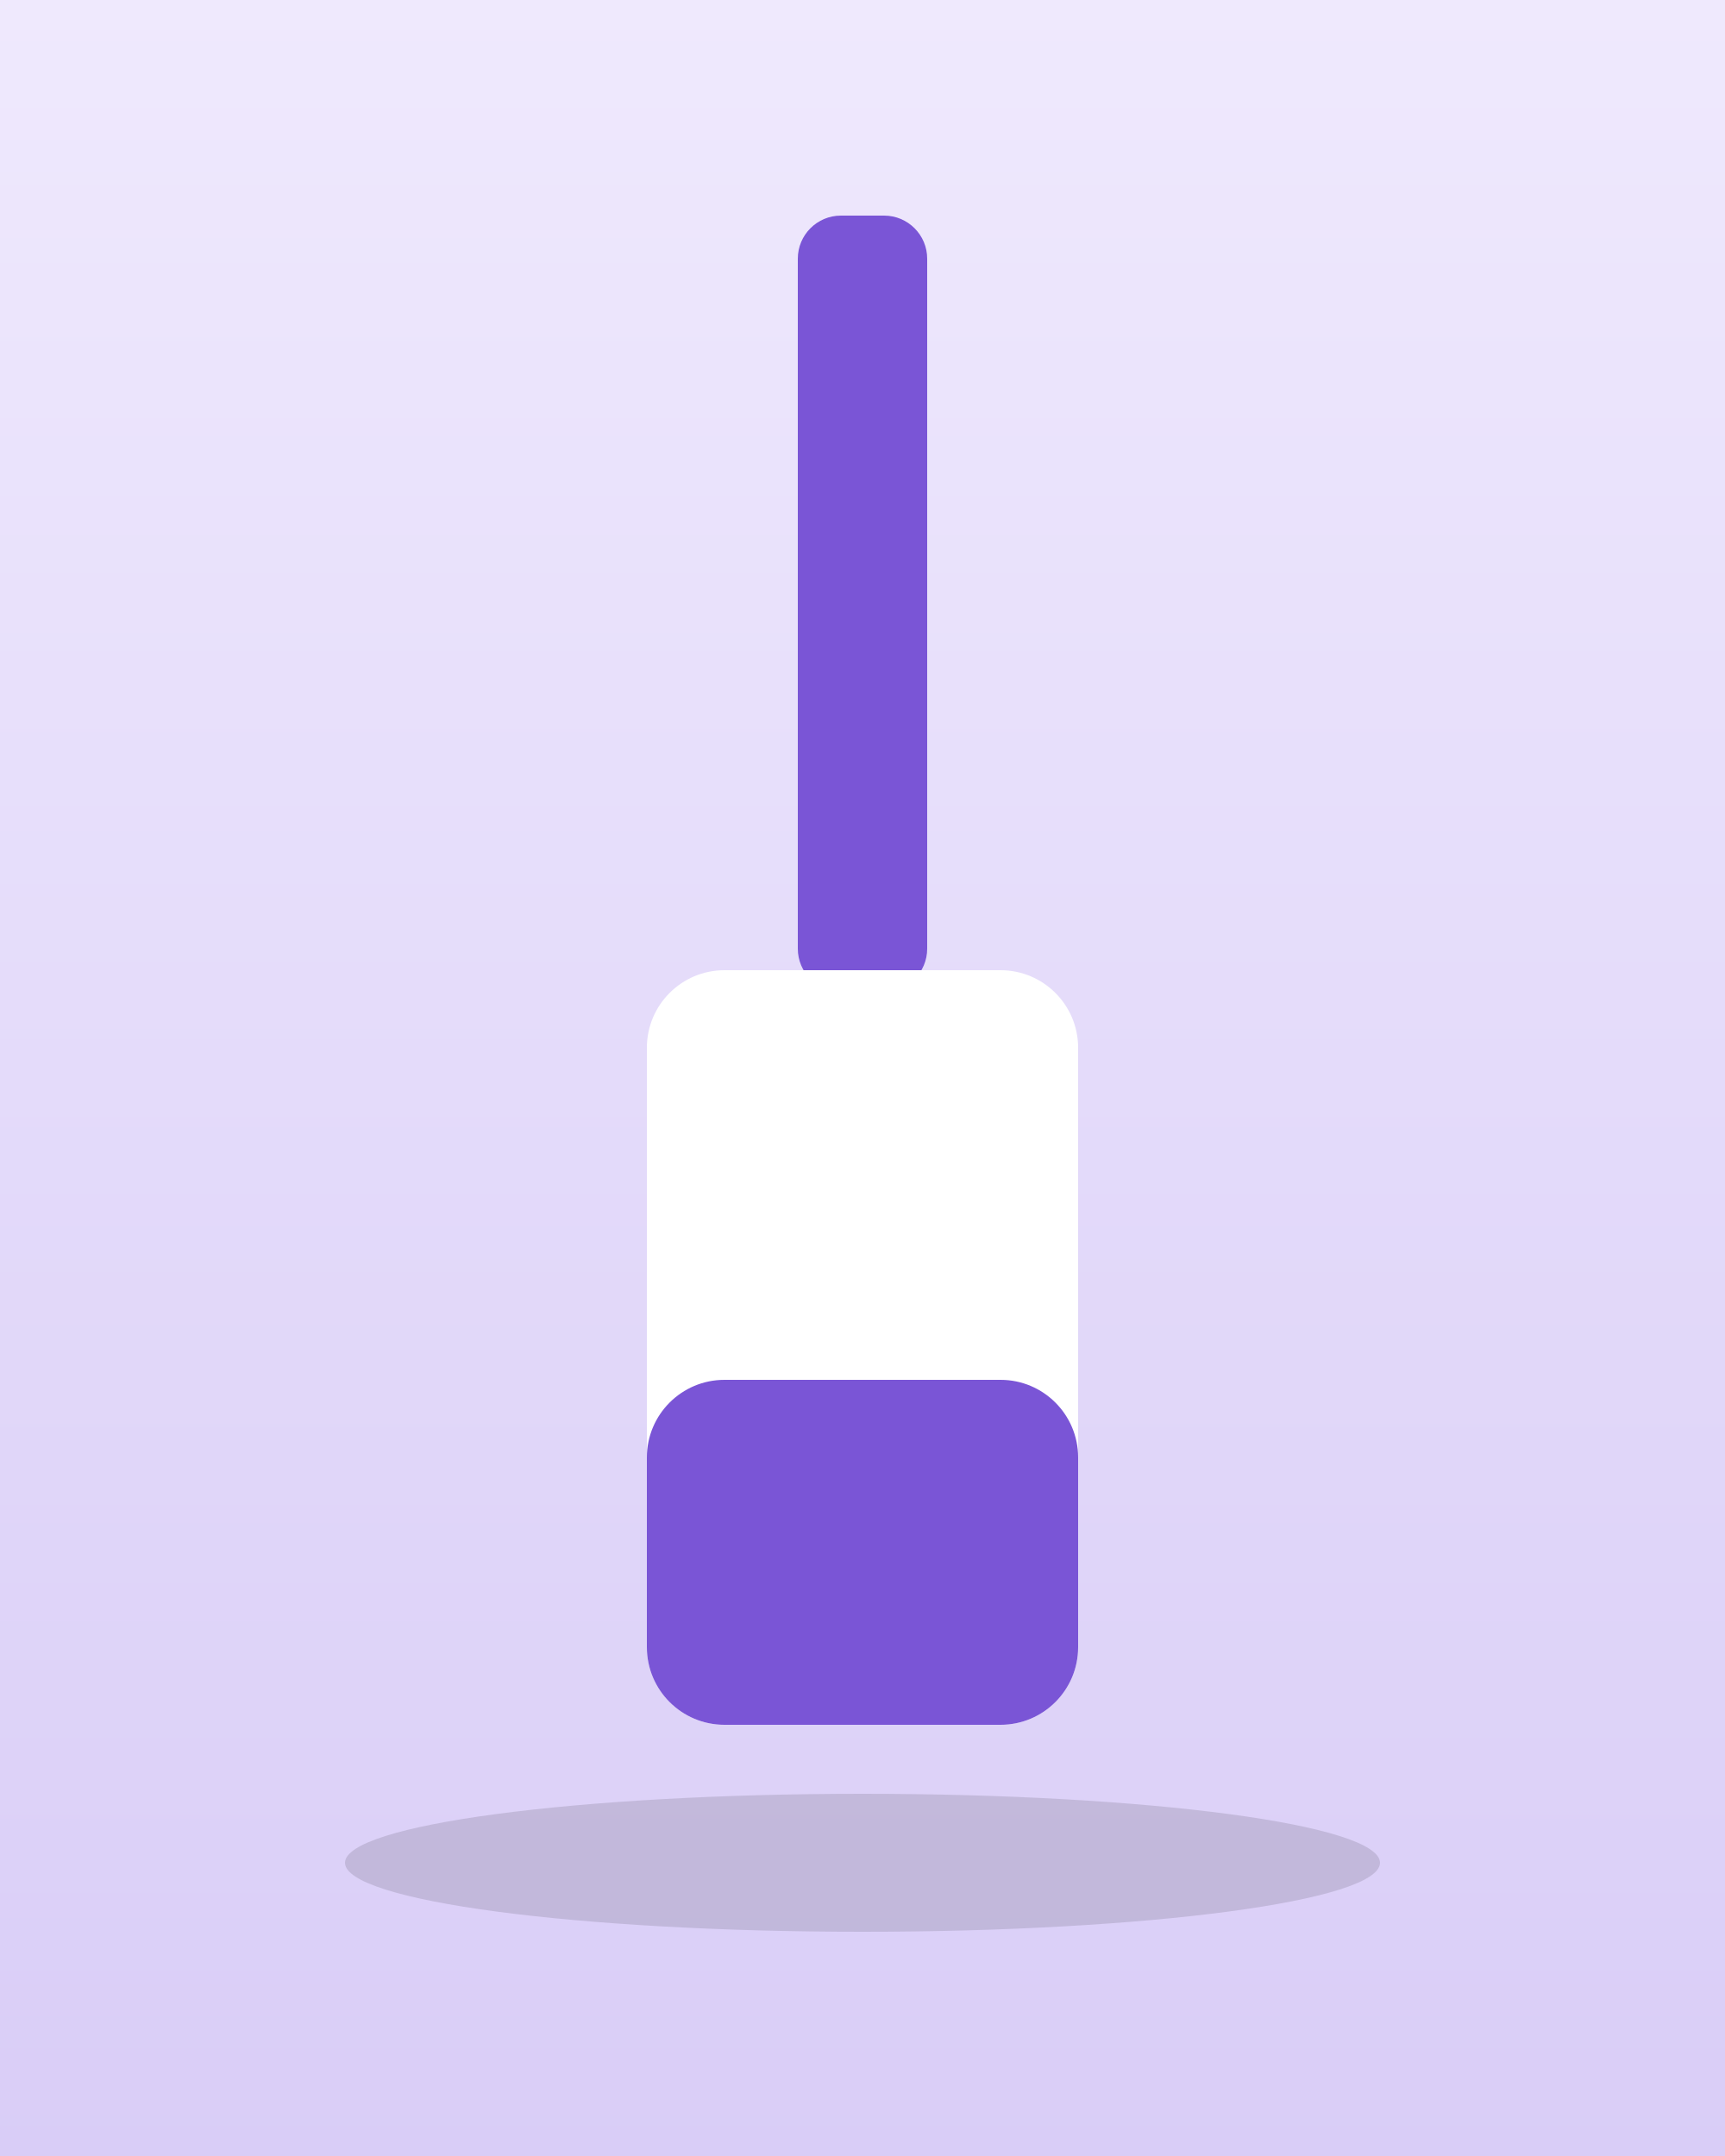
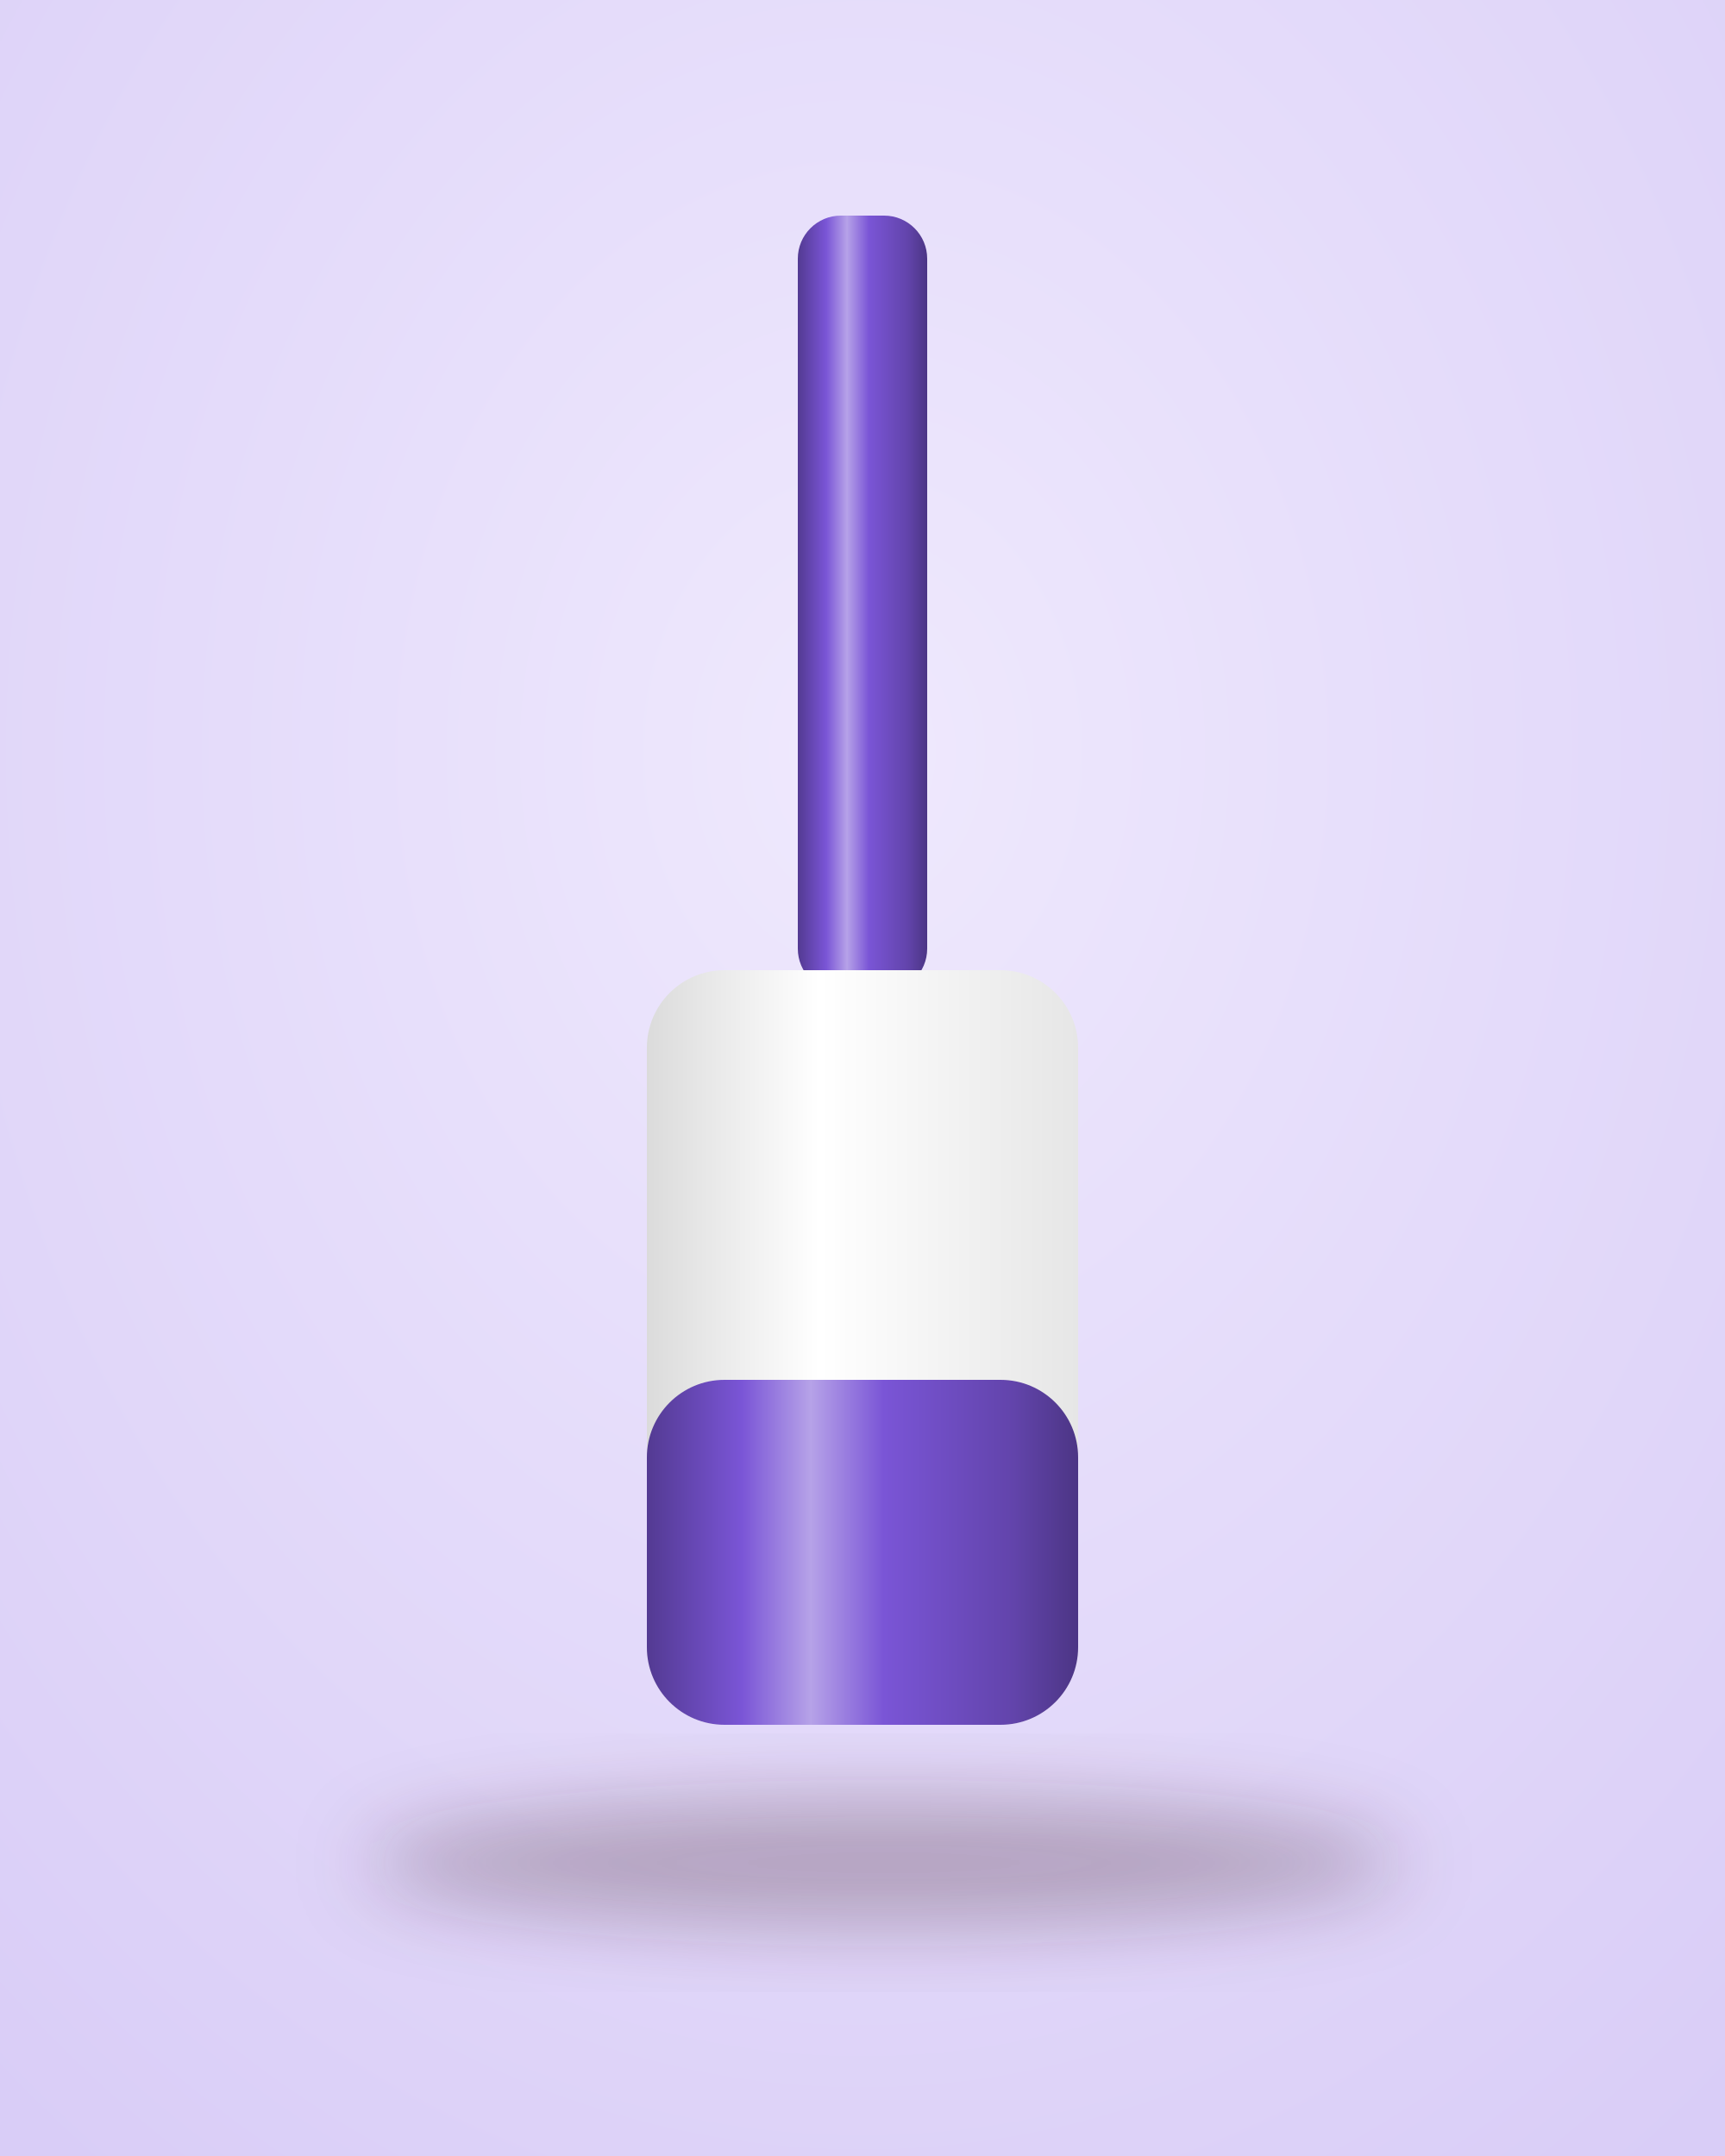
<svg xmlns="http://www.w3.org/2000/svg" viewBox="0 0 400 500">
  <defs>
-     <linearGradient id="g" x1="0" y1="0" x2="0" y2="1">
+     <radialGradient id="g" cx=".5" cy=".35" r=".8">
      <stop offset="0" stop-color="#efe9fd" />
      <stop offset="1" stop-color="#d9cdf7" />
+     </radialGradient>
+     <linearGradient id="m" x1="0" y1="0" x2="1" y2="0">
+       <stop offset="0" stop-color="#533a92" />
+       <stop offset=".22" stop-color="#7a55d6" />
+       <stop offset=".38" stop-color="#b6a2e8" />
+       <stop offset=".55" stop-color="#7a55d6" />
+       <stop offset=".85" stop-color="#6244ab" />
+       <stop offset="1" stop-color="#4c3585" />
    </linearGradient>
+     <linearGradient id="l" x1="0" y1="0" x2="1" y2="0">
+       <stop offset="0" stop-color="#dbdbdb" />
+       <stop offset=".4" stop-color="#ffffff" />
+       <stop offset="1" stop-color="#e6e6e6" />
+     </linearGradient>
+     <filter id="b" x="-20%" y="-50%" width="140%" height="200%">
+       <feGaussianBlur stdDeviation="9" />
+     </filter>
  </defs>
  <rect width="400" height="500" fill="url(#g)" />
-   <ellipse cx="200" cy="432" rx="120" ry="16" fill="#000" opacity=".12" />
+   <ellipse cx="205" cy="432" rx="120" ry="15" fill="#3a1428" opacity=".28" filter="url(#b)" />
  <g>
-     <rect x="185" y="50" width="30" height="180" rx="10" fill="#7a55d6" />
-     <rect x="150" y="225" width="100" height="175" rx="18" fill="#ffffff" />
-     <rect x="150" y="320" width="100" height="80" rx="18" fill="#7a55d6" />
+     <rect x="185" y="50" width="30" height="180" rx="10" fill="url(#m)" />
+     <rect x="150" y="225" width="100" height="175" rx="18" fill="url(#l)" />
+     <rect x="150" y="320" width="100" height="80" rx="18" fill="url(#m)" />
  </g>
</svg>
